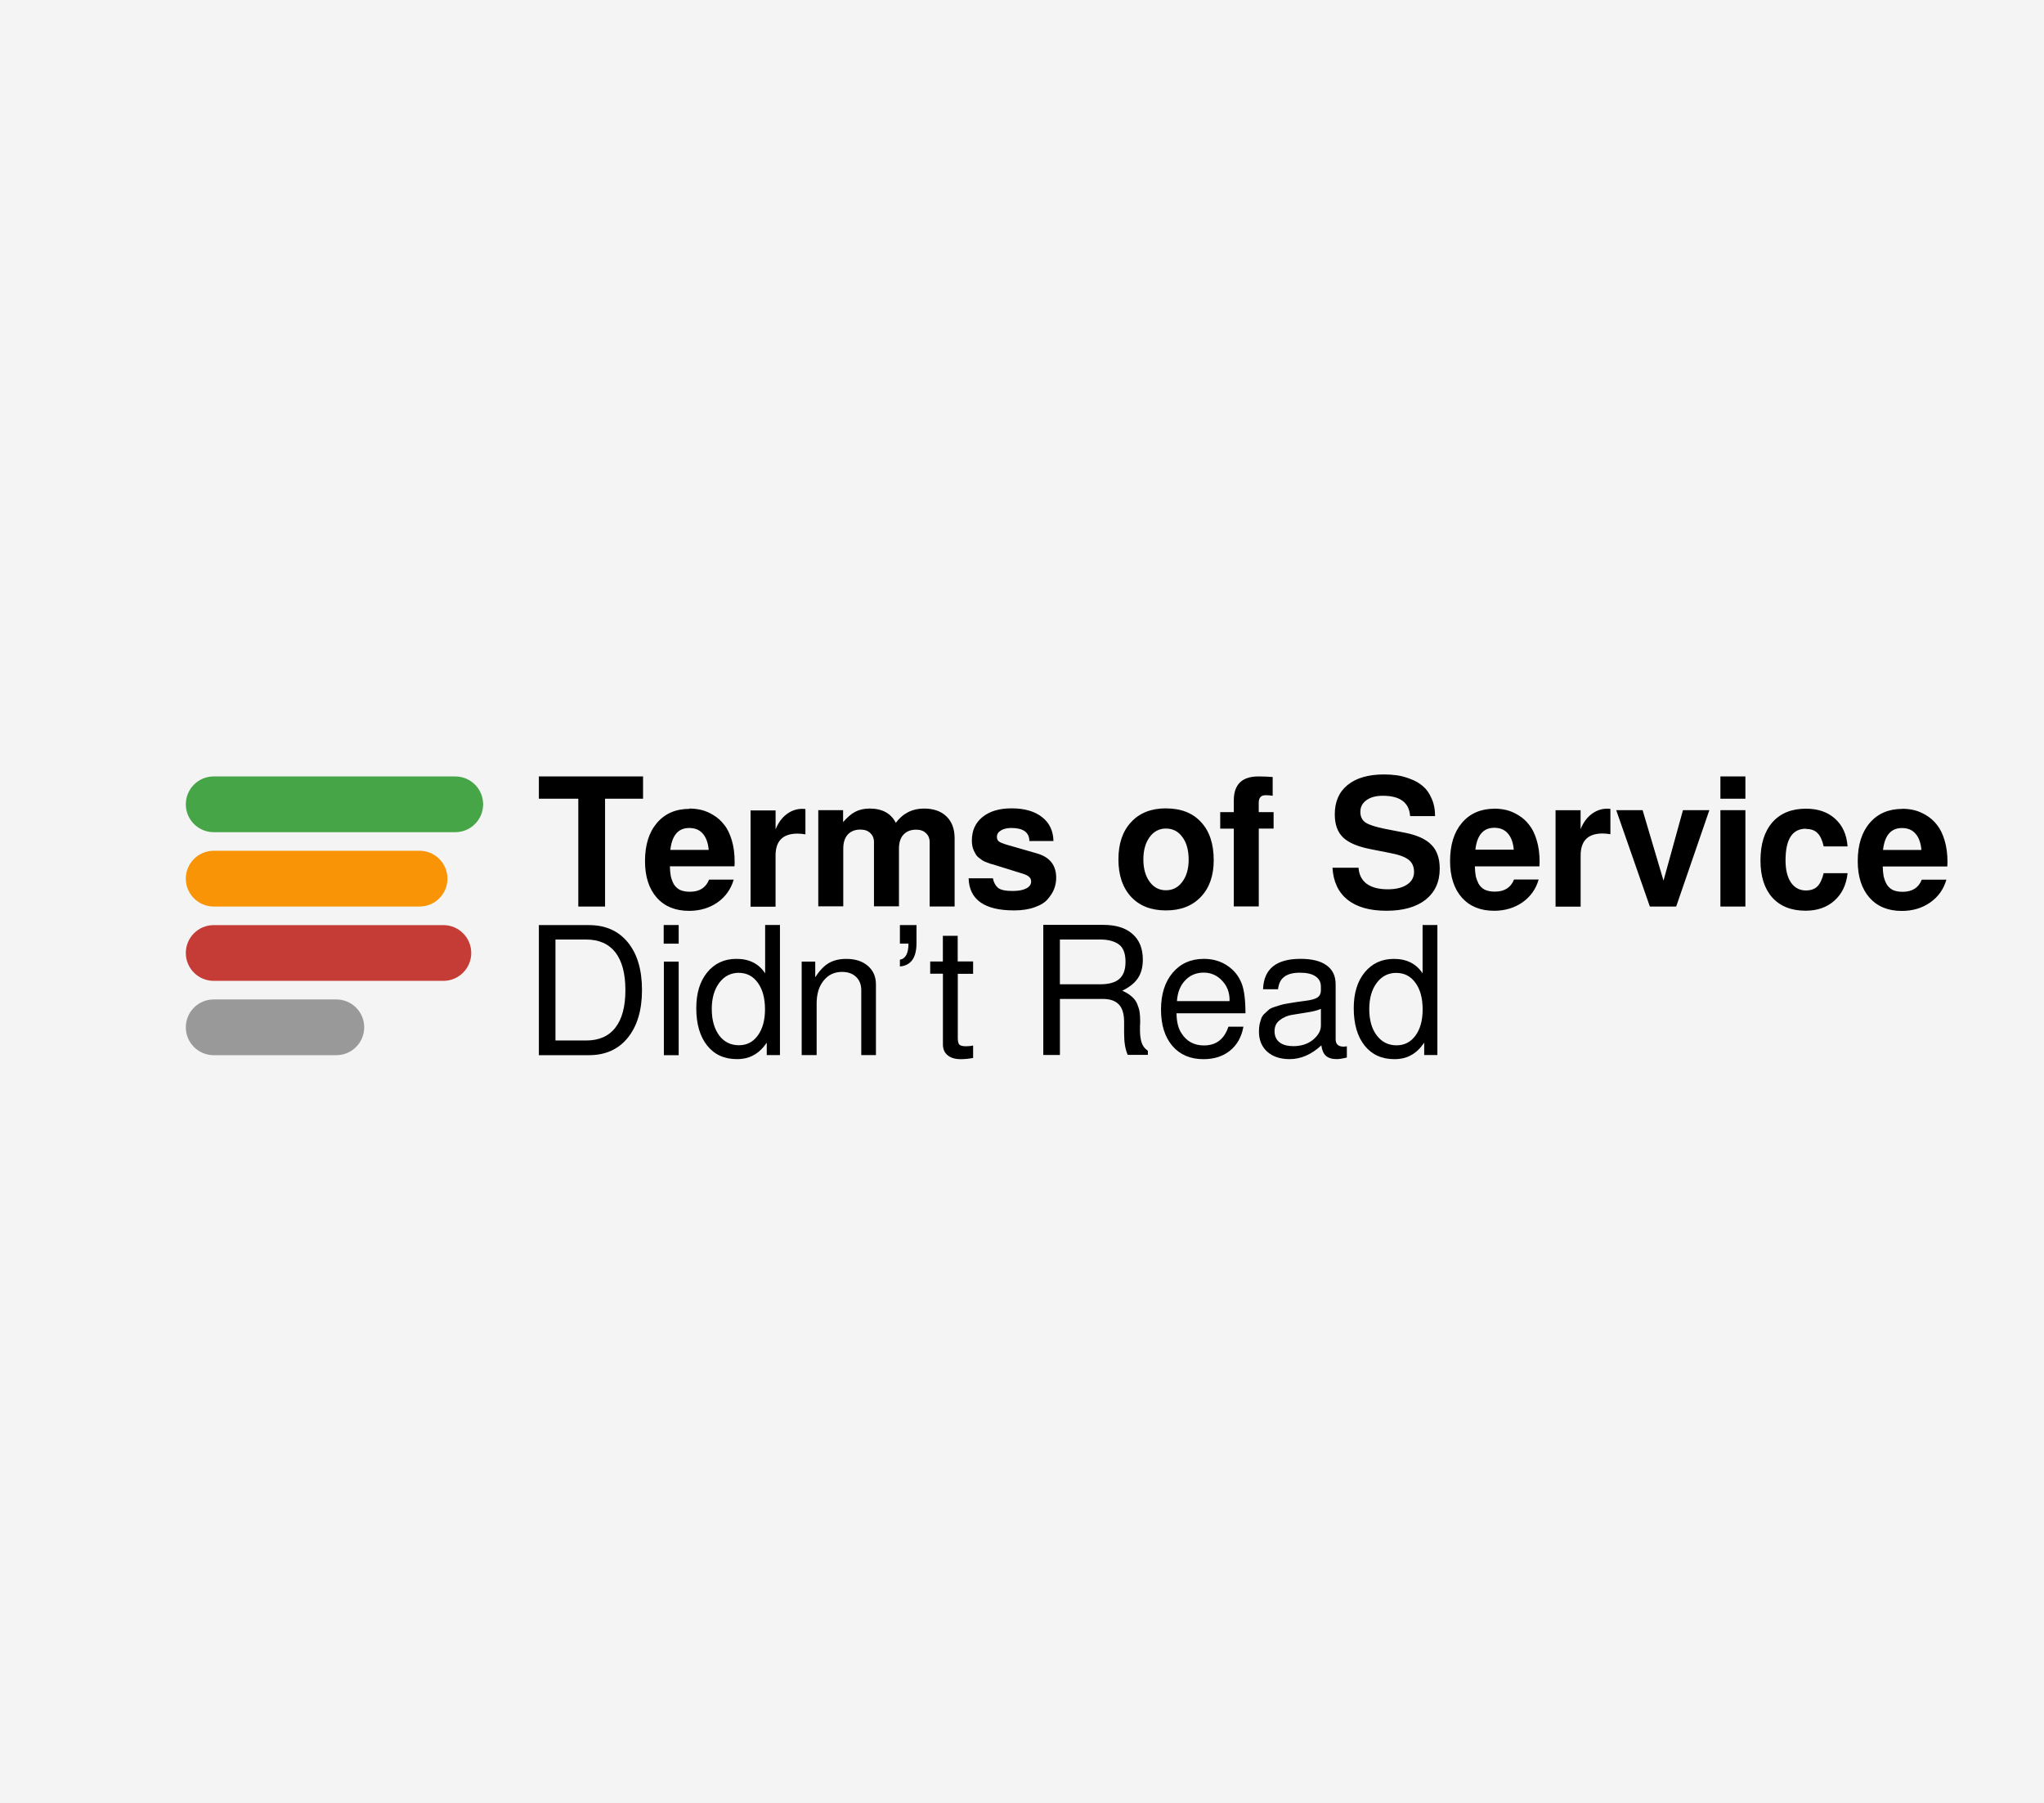
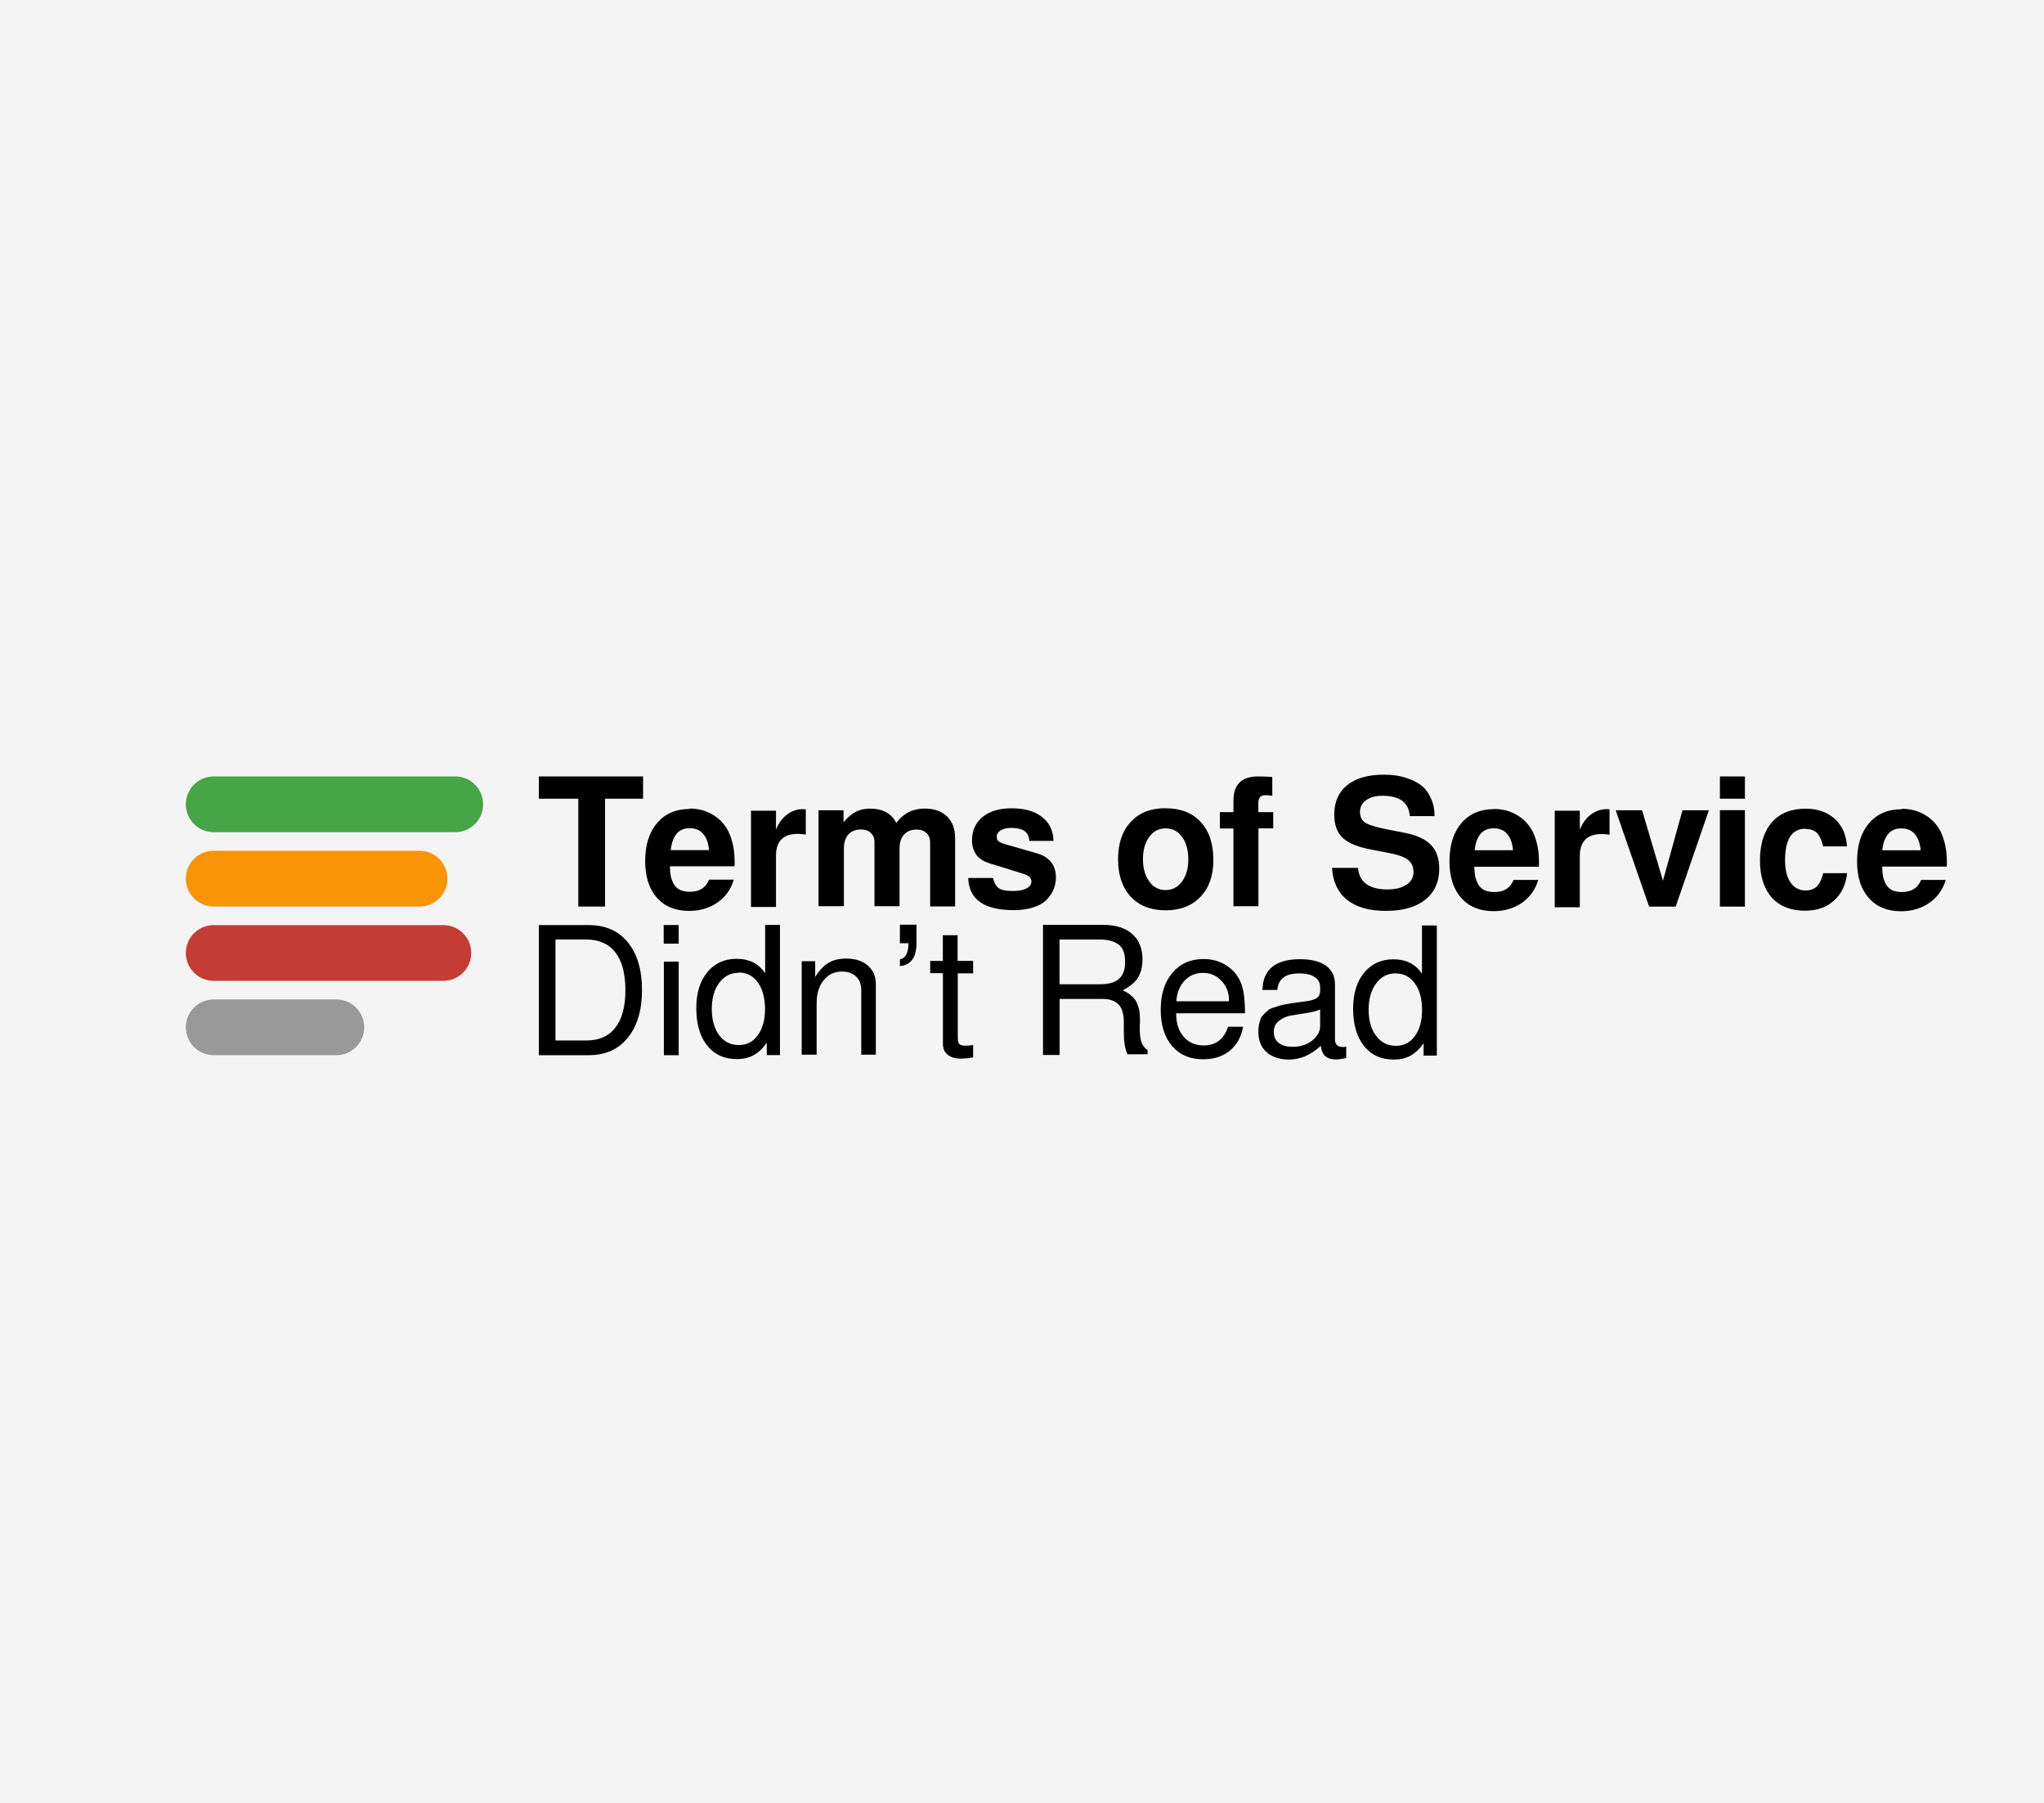
<svg xmlns="http://www.w3.org/2000/svg" xmlns:xlink="http://www.w3.org/1999/xlink" width="220" height="194">
  <defs>
    <radialGradient xlink:href="#a" cx="198.1" cy="329.221" fx="198.1" fy="329.221" r="198.1" gradientTransform="matrix(1 0 0 .379 0 204.579)" gradientUnits="userSpaceOnUse" spreadMethod="pad" />
    <linearGradient id="a">
      <stop offset="0" stop-color="#c8c8c8" stop-opacity="0" />
      <stop offset=".367" stop-color="#c8c8c8" stop-opacity="0" />
      <stop offset=".934" stop-color="#c8c8c8" stop-opacity=".196" />
      <stop offset="1" stop-color="#c8c8c8" stop-opacity=".196" />
    </linearGradient>
    <linearGradient id="b">
      <stop offset="0" stop-color="#c8c8c8" stop-opacity="0" />
      <stop offset=".367" stop-color="#c8c8c8" stop-opacity="0" />
      <stop offset=".934" stop-color="#c8c8c8" stop-opacity=".196" />
      <stop offset="1" stop-color="#c8c8c8" stop-opacity=".196" />
    </linearGradient>
    <radialGradient xlink:href="#b" id="c" gradientUnits="userSpaceOnUse" gradientTransform="matrix(.555 0 0 .49 -50 196.017)" spreadMethod="pad" cx="198.1" cy="329.221" fx="198.1" fy="329.221" r="198.1" />
  </defs>
  <path fill="#fff" d="M0 0h220v194H0z" />
  <path fill="url(#c)" d="M0 0h220v194H0z" />
  <g transform="matrix(.25 0 0 .25 7.5 26.005)">
    <rect width="128" height="24" x="50" y="230.221" rx="12" ry="12" fill="#46a546" />
    <rect ry="12" rx="12" y="262.221" x="50" height="24" width="112.64" fill="#f89406" />
    <rect width="122.88" height="24" x="50" y="294.221" rx="12" ry="12" fill="#c43c35" />
    <rect ry="12" rx="12" y="326.221" x="50" height="24" width="76.8" fill="#999" />
  </g>
  <g style="line-height:90%" font-size="19.202" letter-spacing="0" word-spacing="0" font-family="FreeSans">
-     <path style="line-height:90%;-inkscape-font-specification:FreeSans Bold" d="M58 113.56v-14h5.396c1.78 0 3.174.622 4.186 1.863 1.01 1.242 1.517 2.95 1.517 5.127 0 2.177-.52 3.892-1.54 5.147-1.01 1.24-2.4 1.862-4.17 1.862H58m1.786-1.58h3.302c1.383 0 2.433-.46 3.15-1.39.717-.92 1.075-2.27 1.075-4.03 0-1.78-.358-3.13-1.075-4.06-.717-.92-1.767-1.387-3.15-1.387h-3.302v10.85" font-weight="bold" />
-     <path style="line-height:90%;-inkscape-font-specification:FreeSans" d="M73.048 103.497v10.062h-1.594v-10.07h1.594m0-3.94v2.01h-1.613v-2.01h1.613m10.9 0v14h-1.42v-1.33c-.436.624-.91 1.073-1.422 1.34-.5.283-1.094.424-1.786.424-1.357 0-2.426-.48-3.206-1.46-.78-.98-1.172-2.32-1.172-4.03 0-1.6.39-2.88 1.172-3.84.793-.97 1.843-1.46 3.15-1.46 1.38 0 2.412.52 3.09 1.56v-5.21h1.594m-4.416 5.15c-.87 0-1.575.357-2.113 1.074s-.81 1.66-.81 2.823c0 1.18.27 2.128.8 2.845.53.702 1.24 1.054 2.13 1.054.84 0 1.52-.35 2.03-1.055s.77-1.64.77-2.804c0-1.2-.26-2.154-.77-2.86-.51-.715-1.2-1.073-2.06-1.073m6.757-1.21h1.48v1.69c.447-.707.927-1.21 1.44-1.52.524-.307 1.16-.46 1.9-.46.973 0 1.747.25 2.323.75.58.5.87 1.163.87 1.995v7.605H92.7v-6.97c0-.607-.185-1.087-.556-1.44-.37-.36-.877-.54-1.517-.54-.82 0-1.48.31-1.98.94-.5.61-.75 1.43-.75 2.46v5.55h-1.61v-10.06m10.573-3.93h1.785v1.94c0 1.574-.596 2.412-1.786 2.515v-.73c.61-.102.92-.678.92-1.728h-.92V99.56m7.88 3.937v1.306h-1.65v6.894c0 .358.05.6.17.73.13.114.36.172.71.172.32 0 .57-.03.77-.08v1.34c-.5.09-.94.13-1.31.13-.63 0-1.11-.14-1.44-.43-.34-.27-.5-.66-.5-1.17v-7.6h-1.37v-1.31h1.364v-2.766h1.596v2.76h1.65m16.07 3.15c.41.18.75.39 1.02.634.28.24.48.516.594.824.127.306.21.594.25.863.037.27.057.59.057.96 0 .113-.002.28-.02.5v.48c0 .522.06.964.177 1.322.114.36.34.65.67.88v.44h-2.17c-.26-.59-.386-1.35-.386-2.29V110c0-.86-.18-1.484-.55-1.88-.375-.41-.957-.615-1.75-.615h-4.61v6.03h-1.79v-14h6.45c1.37 0 2.42.325 3.15.98.74.64 1.114 1.56 1.114 2.763 0 .794-.173 1.453-.52 1.98-.344.524-.908.98-1.69 1.362m.347-3.09c0-.922-.24-1.556-.73-1.9-.484-.346-1.156-.52-2.014-.52h-4.32v4.82h4.32c.946 0 1.64-.19 2.073-.575.443-.384.67-.992.67-1.824m12.9 5.52h-7.41c.01.92.19 1.64.535 2.15.55.87 1.36 1.31 2.42 1.31 1.308 0 2.185-.673 2.63-2.017h1.616c-.2 1.1-.68 1.96-1.44 2.575-.752.61-1.71.92-2.86.92-1.41 0-2.52-.475-3.34-1.42-.82-.96-1.23-2.27-1.23-3.92s.418-2.97 1.25-3.955c.845-1 1.965-1.5 3.36-1.5.948 0 1.78.235 2.497.71.73.472 1.255 1.12 1.576 1.94.27.702.406 1.77.406 3.205m-7.375-1.306h5.646c.01-.026.02-.064.02-.115 0-.83-.27-1.53-.81-2.092-.537-.575-1.197-.863-1.98-.863-.805 0-1.47.28-1.996.843-.52.55-.82 1.295-.88 2.23m9.27-1.285c.074-2.18 1.42-3.27 4.03-3.27 1.24 0 2.18.236 2.822.71.64.46.96 1.14.96 2.035v5.914c0 .524.287.79.863.79.114 0 .23-.015.344-.04v1.21c-.45.114-.814.172-1.095.172-.51 0-.9-.12-1.17-.363-.25-.23-.414-.603-.48-1.115-1.07.987-2.21 1.48-3.415 1.48-1.01 0-1.82-.27-2.42-.807-.59-.54-.882-1.26-.882-2.17 0-.296.024-.56.076-.808.063-.243.13-.454.19-.634.076-.19.204-.365.384-.518.18-.17.326-.3.44-.405.13-.1.334-.2.616-.284.295-.1.52-.17.67-.21.156-.05.425-.108.81-.17.383-.065.665-.11.844-.136l.96-.133c.63-.072 1.064-.2 1.307-.36.247-.17.37-.42.37-.75v-.42c0-.49-.2-.86-.6-1.117-.38-.254-.933-.38-1.65-.38-.74 0-1.305.144-1.69.44-.383.28-.607.73-.67 1.343h-1.614m3.208 6.125c.886 0 1.61-.23 2.17-.69.566-.477.848-.98.848-1.52v-1.807c-.32.15-.805.28-1.46.38l-1.67.27c-.472.077-.9.26-1.285.558-.383.28-.575.678-.575 1.19 0 .51.17.91.517 1.19.35.28.834.42 1.46.42m15.55-13.035v14h-1.42v-1.327c-.436.627-.91 1.076-1.42 1.344-.5.28-1.096.424-1.787.424-1.356 0-2.425-.486-3.206-1.46-.78-.98-1.17-2.328-1.17-4.03 0-1.6.39-2.88 1.17-3.84.795-.97 1.844-1.46 3.15-1.46 1.38 0 2.41.52 3.09 1.555v-5.2h1.595m-4.42 5.15c-.87 0-1.574.36-2.11 1.076-.536.716-.805 1.657-.805 2.822 0 1.178.27 2.125.81 2.84.54.706 1.25 1.058 2.13 1.058.85 0 1.526-.35 2.04-1.055.51-.7.766-1.64.766-2.8 0-1.203-.254-2.16-.766-2.86-.514-.72-1.2-1.076-2.057-1.076" />
+     <path style="line-height:90%;-inkscape-font-specification:FreeSans Bold" d="M58 113.56v-14h5.396c1.78 0 3.174.622 4.186 1.863 1.01 1.242 1.517 2.95 1.517 5.127 0 2.177-.52 3.892-1.54 5.147-1.01 1.24-2.4 1.862-4.17 1.862H58m1.786-1.58h3.302c1.383 0 2.433-.46 3.15-1.39.717-.92 1.075-2.27 1.075-4.03 0-1.78-.358-3.13-1.075-4.06-.717-.92-1.767-1.39-3.15-1.39h-3.302v10.85" font-weight="bold" />
+     <path style="line-height:90%;-inkscape-font-specification:FreeSans" d="M73.048 103.497v10.062h-1.594v-10.07h1.594m0-3.94v2.01h-1.613v-2.01h1.613m10.9 0v14h-1.42v-1.33c-.436.62-.91 1.07-1.422 1.34-.5.28-1.094.42-1.786.42-1.357 0-2.426-.48-3.206-1.46-.78-.98-1.172-2.32-1.172-4.03 0-1.6.39-2.88 1.172-3.84.793-.97 1.843-1.46 3.15-1.46 1.38 0 2.412.52 3.09 1.56v-5.21h1.594m-4.416 5.15c-.87 0-1.575.35-2.113 1.07s-.81 1.66-.81 2.82c0 1.18.27 2.12.8 2.84.53.7 1.24 1.05 2.13 1.05.84 0 1.52-.35 2.03-1.06s.77-1.64.77-2.81c0-1.2-.26-2.16-.77-2.86-.51-.72-1.2-1.08-2.06-1.08m6.75-1.21h1.48v1.69c.44-.71.92-1.21 1.44-1.52.52-.31 1.16-.46 1.9-.46.97 0 1.74.25 2.32.75.58.5.87 1.16.87 1.99v7.61H92.7v-6.97c0-.61-.185-1.09-.556-1.44-.37-.36-.877-.54-1.517-.54-.82 0-1.48.31-1.98.94-.5.61-.75 1.43-.75 2.46v5.55h-1.61v-10.06m10.573-3.93h1.785v1.94c0 1.57-.596 2.41-1.786 2.51v-.73c.61-.1.92-.68.92-1.73h-.92v-1.99m7.88 3.93v1.3h-1.65v6.89c0 .36.05.6.17.73.13.11.36.17.71.17.32 0 .57-.03.77-.08v1.34c-.5.09-.94.13-1.31.13-.63 0-1.11-.14-1.44-.43-.34-.27-.5-.66-.5-1.17v-7.6h-1.37v-1.31h1.36v-2.77h1.59v2.76h1.65m16.07 3.15c.41.18.75.39 1.02.64.28.24.48.51.59.82.12.3.21.59.25.86.03.27.05.59.05.96 0 .11 0 .28-.02.5v.48c0 .52.06.96.17 1.32.11.36.34.65.67.88v.44h-2.17c-.26-.59-.39-1.35-.39-2.29V110c0-.86-.18-1.484-.55-1.88-.38-.41-.96-.615-1.75-.615h-4.61v6.03h-1.79v-14h6.45c1.37 0 2.42.325 3.15.98.74.64 1.11 1.56 1.11 2.763 0 .794-.18 1.453-.52 1.98-.35.524-.91.98-1.69 1.362m.34-3.09c0-.922-.24-1.556-.73-1.9-.48-.346-1.15-.52-2.01-.52h-4.32v4.82h4.32c.94 0 1.64-.19 2.07-.575.44-.384.67-.992.67-1.824m12.9 5.52h-7.41c.01.92.19 1.64.54 2.15.55.87 1.36 1.31 2.42 1.31 1.31 0 2.19-.67 2.63-2.01h1.62c-.2 1.1-.68 1.96-1.44 2.58-.75.61-1.71.92-2.86.92-1.41 0-2.52-.47-3.34-1.42-.82-.96-1.23-2.27-1.23-3.92s.42-2.97 1.25-3.95c.84-1 1.96-1.5 3.36-1.5.95 0 1.78.24 2.49.71.73.47 1.25 1.12 1.57 1.94.27.7.4 1.77.4 3.21m-7.38-1.31h5.64c.01-.02.02-.06.02-.11 0-.83-.27-1.53-.81-2.09-.54-.57-1.2-.86-1.98-.86-.81 0-1.47.28-2 .85-.52.55-.82 1.3-.88 2.23m9.27-1.28c.07-2.18 1.42-3.27 4.03-3.27 1.24 0 2.18.24 2.82.71.64.46.96 1.14.96 2.04v5.91c0 .53.29.79.86.79.12 0 .23-.01.35-.04v1.21c-.45.12-.81.17-1.09.17-.51 0-.9-.12-1.17-.36-.25-.23-.42-.6-.48-1.11-1.07.99-2.21 1.48-3.42 1.48-1.01 0-1.82-.27-2.42-.8-.59-.54-.88-1.26-.88-2.17 0-.29.02-.56.07-.81.06-.24.13-.45.19-.63.07-.19.2-.36.38-.52.18-.17.32-.3.44-.4.13-.1.33-.2.61-.28.29-.1.52-.17.67-.21.15-.05.42-.11.81-.17.38-.06.66-.11.84-.13l.96-.13c.63-.07 1.06-.2 1.31-.36.24-.17.37-.42.37-.75v-.42c0-.49-.2-.86-.6-1.11-.38-.26-.94-.38-1.65-.38-.74 0-1.31.14-1.69.44-.39.28-.61.73-.67 1.34h-1.61m3.21 6.12c.88 0 1.61-.23 2.17-.69.56-.48.84-.98.84-1.52v-1.81c-.32.15-.8.28-1.46.38l-1.67.27c-.47.08-.9.26-1.28.56-.38.28-.58.68-.58 1.19 0 .51.17.91.52 1.19.35.28.83.42 1.46.42m15.57-13.05v14h-1.42v-1.33c-.44.62-.91 1.07-1.42 1.34-.5.28-1.1.42-1.79.42-1.36 0-2.43-.48-3.21-1.46-.78-.98-1.17-2.32-1.17-4.03 0-1.6.39-2.88 1.17-3.84.8-.97 1.85-1.46 3.15-1.46 1.38 0 2.41.52 3.09 1.56v-5.2h1.6m-4.42 5.15c-.87 0-1.58.36-2.11 1.08-.54.72-.81 1.66-.81 2.82 0 1.18.27 2.13.81 2.84s1.25 1.06 2.13 1.06c.85 0 1.53-.35 2.04-1.05.51-.7.77-1.64.77-2.8 0-1.2-.26-2.16-.77-2.86-.51-.72-1.2-1.08-2.06-1.08" />
  </g>
-   <path style="line-height:90%;-inkscape-font-specification:FreeSans Bold" d="M65.124 85.96v11.6h-2.88v-11.6H58v-2.4h11.214v2.4h-4.09m9.08 1.057c.45 0 .884.052 1.307.154.43.11.86.29 1.29.56.45.27.83.62 1.15 1.04.34.41.6.96.81 1.65.21.68.31 1.46.31 2.35 0 .16 0 .31-.02.46H72.1c.012.4.044.75.095 1.04.063.28.165.57.306.85.16.27.37.48.66.64.3.14.66.21 1.1.21 1.027 0 1.71-.434 2.058-1.305h2.65c-.296 1.026-.88 1.846-1.75 2.46-.87.6-1.89.9-3.053.9-1.473 0-2.63-.47-3.476-1.42-.844-.96-1.267-2.27-1.267-3.934 0-1.74.43-3.11 1.288-4.11.86-1.01 2.03-1.513 3.516-1.513m2.053 4.415c-.066-.752-.277-1.334-.635-1.744-.347-.41-.833-.612-1.46-.612-1.18 0-1.857.787-2.036 2.36h4.13m4.51-4.246h2.69v2.036c.28-.707.68-1.25 1.19-1.635.513-.385 1.077-.577 1.69-.577.116 0 .225.007.33.02v2.727c-.32-.05-.604-.08-.847-.08-1.58 0-2.367.79-2.367 2.36v5.51h-2.69V87.19m7.29 0h2.67v1.287c.45-.525.887-.896 1.31-1.114.44-.23.95-.346 1.54-.346 1.36 0 2.3.512 2.823 1.536.764-1.024 1.78-1.536 3.03-1.536 1.035 0 1.84.282 2.42.845.586.563.88 1.35.88 2.362v7.335h-2.687v-6.92c0-.41-.134-.74-.403-.98-.255-.25-.61-.37-1.055-.37-.578 0-1.03.18-1.365.54-.32.35-.48.85-.48 1.49v6.22h-2.69v-6.91c0-.41-.136-.74-.405-.98-.255-.248-.61-.37-1.055-.37-.58 0-1.03.18-1.365.54-.32.36-.48.86-.48 1.5v6.22h-2.69V87.19m18.8 7.354c.09.436.27.768.54 1 .28.23.805.344 1.573.344.627 0 1.114-.09 1.46-.268.358-.18.537-.43.537-.75 0-.204-.07-.37-.215-.498-.13-.128-.36-.244-.69-.346l-3.21-1c-.015 0-.09-.018-.23-.056-.14-.05-.246-.09-.31-.115-.05-.026-.153-.064-.307-.116-.152-.07-.273-.13-.363-.2-.074-.07-.18-.14-.304-.23-.13-.1-.23-.21-.308-.33-.066-.12-.137-.25-.21-.39-.08-.16-.138-.33-.176-.52-.04-.19-.056-.4-.056-.618 0-1.063.38-1.9 1.137-2.516.77-.627 1.81-.94 3.13-.94 1.397 0 2.49.313 3.285.94.794.615 1.204 1.472 1.23 2.573h-2.593c-.01-.93-.66-1.4-1.94-1.4-.47 0-.85.09-1.13.27-.28.166-.422.396-.422.69 0 .205.066.365.194.48.13.103.38.21.75.327l3.4.98c1.357.4 2.035 1.27 2.035 2.61 0 .4-.07.79-.21 1.175-.14.37-.37.74-.69 1.114-.31.37-.78.66-1.406.88-.625.23-1.37.345-2.225.345-3.186 0-4.82-1.15-4.895-3.454h2.63M125.495 87c1.62 0 2.88.49 3.78 1.48.903.97 1.36 2.332 1.36 4.09 0 1.66-.46 2.98-1.38 3.95-.928.975-2.17 1.46-3.75 1.46-1.6 0-2.854-.485-3.76-1.46-.91-.983-1.367-2.327-1.367-4.03 0-1.703.455-3.04 1.364-4.013.91-.985 2.154-1.48 3.74-1.48m.02 2.17c-.73 0-1.32.31-1.766.924-.45.617-.673 1.417-.673 2.4s.225 1.79.673 2.4c.444.618 1.032.92 1.762.92.72 0 1.3-.3 1.75-.9.46-.612.69-1.41.69-2.38 0-1.023-.223-1.84-.67-2.44-.437-.612-1.025-.92-1.768-.92m11.58-1.79v1.79h-1.595v8.377h-2.69v-8.37h-1.46V87.4h1.46v-1.247c0-1.728.882-2.592 2.65-2.592.524 0 1.036.02 1.535.06v2.02c-.23-.04-.486-.06-.77-.06-.484 0-.73.27-.73.81v1.01h1.597m17.387.43h-2.69c-.1-1.46-1.08-2.19-2.94-2.19-.742 0-1.33.16-1.766.48-.432.31-.65.73-.65 1.25 0 .51.186.9.557 1.15.37.25 1.07.47 2.093.68l2.19.426c1.29.257 2.23.69 2.82 1.306.59.6.882 1.453.882 2.554 0 1.42-.507 2.53-1.518 3.34-1.01.79-2.42 1.19-4.222 1.19-1.794 0-3.19-.4-4.187-1.19-.988-.8-1.526-1.94-1.615-3.44h2.804c.05.75.346 1.33.883 1.73.538.39 1.293.59 2.266.59.87 0 1.56-.167 2.06-.5.51-.33.766-.79.766-1.38 0-.566-.2-1-.595-1.308-.4-.31-1.077-.55-2.037-.73l-1.96-.385c-1.42-.27-2.433-.69-3.034-1.266-.605-.572-.906-1.404-.906-2.492 0-1.37.46-2.425 1.386-3.17.93-.754 2.24-1.13 3.92-1.13.482 0 .95.032 1.4.096.46.065.95.2 1.46.4.51.19.952.45 1.323.77.37.307.68.74.925 1.306.254.55.382 1.19.382 1.92m6.394-.81c.448 0 .883.054 1.306.156.42.106.85.29 1.286.56.443.27.83.615 1.15 1.04.33.41.6.96.804 1.65.208.68.31 1.46.31 2.343 0 .15-.006.304-.02.46h-6.95c.013.394.045.74.096 1.034.06.28.166.56.307.842.16.27.37.48.658.634.3.14.66.21 1.1.21 1.027 0 1.71-.432 2.057-1.303h2.65c-.294 1.027-.876 1.847-1.746 2.46-.87.6-1.89.904-3.05.904-1.47 0-2.63-.475-3.473-1.42-.844-.96-1.266-2.274-1.266-3.94 0-1.74.43-3.11 1.285-4.11.86-1.01 2.03-1.514 3.516-1.514m2.056 4.416c-.064-.757-.276-1.34-.634-1.75-.35-.41-.835-.614-1.46-.614-1.18 0-1.86.786-2.04 2.36h4.13m4.506-4.25h2.69v2.038c.282-.703.68-1.25 1.19-1.63.513-.383 1.076-.575 1.69-.575.115 0 .224.007.327.02v2.727c-.32-.05-.6-.075-.842-.075-1.574 0-2.36.79-2.36 2.364v5.51h-2.7V87.19m12.974 10.37h-2.825l-3.62-10.37h2.84l2.25 7.585 2.094-7.585h2.84l-3.57 10.37m7.45-10.37v10.37h-2.69V87.19h2.69m0-3.63v2.4h-2.69v-2.4h2.69m6.51 5.627c-1.46 0-2.19 1.133-2.19 3.4 0 1.01.192 1.804.576 2.38.396.576.934.864 1.613.864.522 0 .932-.14 1.226-.42.295-.29.525-.77.69-1.44h2.574c-.13 1.24-.606 2.23-1.42 2.96-.81.72-1.84 1.08-3.097 1.08-1.534 0-2.73-.47-3.59-1.42-.843-.95-1.27-2.28-1.27-3.99 0-1.76.43-3.13 1.29-4.11.858-.97 2.06-1.46 3.61-1.46 1.29 0 2.336.36 3.13 1.08.806.72 1.254 1.71 1.344 2.98h-2.57c-.154-.68-.38-1.16-.672-1.44-.28-.293-.697-.44-1.247-.44m10.38-2.17c.45 0 .887.053 1.31.155.422.108.85.29 1.29.56.444.27.83.617 1.15 1.04.33.41.6.96.804 1.65.206.68.31 1.46.31 2.344 0 .152-.007.306-.02.46h-6.95c.01.396.043.742.095 1.036.062.28.164.564.31.845.15.27.37.48.65.636.293.14.66.21 1.093.21 1.023 0 1.71-.434 2.054-1.305h2.65c-.294 1.026-.876 1.846-1.75 2.46-.87.6-1.885.903-3.05.903-1.47 0-2.63-.473-3.472-1.42-.844-.96-1.27-2.272-1.27-3.937 0-1.74.43-3.11 1.29-4.11.857-1.01 2.03-1.514 3.514-1.514m2.05 4.42c-.064-.754-.275-1.34-.633-1.75-.35-.41-.835-.61-1.46-.61-1.18 0-1.86.786-2.04 2.36h4.13" font-size="19.202" letter-spacing="0" word-spacing="0" font-family="FreeSans" font-weight="bold" />
+   <path style="line-height:90%;-inkscape-font-specification:FreeSans Bold" d="M65.124 85.96v11.6h-2.88v-11.6H58v-2.4h11.214v2.4h-4.09m9.08 1.057c.45 0 .884.052 1.307.154.43.11.86.29 1.29.56.45.27.83.62 1.15 1.04.34.41.6.96.81 1.65.21.68.31 1.46.31 2.35 0 .16 0 .31-.02.46H72.1c.012.4.044.75.095 1.04.063.28.165.57.306.85.16.27.37.48.66.64.3.14.66.21 1.1.21 1.03 0 1.71-.43 2.06-1.3h2.65c-.29 1.03-.88 1.85-1.75 2.46-.87.6-1.89.9-3.05.9-1.47 0-2.63-.47-3.47-1.42-.84-.96-1.26-2.27-1.26-3.93 0-1.74.43-3.11 1.29-4.11.86-1.01 2.03-1.51 3.52-1.51m2.06 4.42c-.06-.75-.27-1.33-.63-1.74-.34-.41-.83-.61-1.46-.61-1.18 0-1.85.79-2.03 2.36h4.13m4.51-4.24h2.69v2.04c.28-.71.68-1.25 1.19-1.63.51-.39 1.08-.58 1.69-.58.12 0 .23.01.33.02v2.72c-.32-.05-.6-.08-.85-.08-1.58 0-2.36.79-2.36 2.36v5.51h-2.69V87.2m7.29 0h2.67v1.286c.45-.525.89-.896 1.31-1.114.44-.23.95-.346 1.54-.346 1.36 0 2.3.51 2.83 1.533.77-1.03 1.78-1.54 3.03-1.54 1.04 0 1.84.28 2.42.84.59.56.88 1.35.88 2.36v7.33h-2.69v-6.92c0-.41-.13-.74-.4-.98-.25-.25-.61-.37-1.05-.37-.58 0-1.03.18-1.36.54-.32.35-.48.85-.48 1.49v6.22h-2.7v-6.91c0-.41-.13-.74-.4-.98-.25-.25-.61-.37-1.05-.37-.58 0-1.03.18-1.36.54-.32.36-.48.86-.48 1.5v6.22H88.1V87.19m18.8 7.354c.09.436.27.768.54 1 .28.23.803.344 1.57.344.63 0 1.116-.09 1.46-.268.36-.18.54-.43.54-.75 0-.204-.07-.37-.215-.498-.13-.128-.36-.244-.69-.346l-3.21-1c-.014 0-.09-.018-.23-.056-.14-.05-.245-.09-.31-.115-.05-.026-.152-.064-.306-.116-.15-.07-.28-.13-.37-.2-.07-.07-.18-.14-.3-.23-.13-.1-.23-.21-.31-.33-.07-.12-.14-.25-.21-.39-.08-.16-.14-.33-.18-.52-.04-.19-.06-.4-.06-.62 0-1.07.38-1.9 1.13-2.52.77-.63 1.81-.94 3.13-.94 1.4 0 2.49.31 3.28.94.79.61 1.2 1.47 1.23 2.57h-2.61c-.01-.93-.66-1.4-1.94-1.4-.47 0-.85.09-1.13.27-.28.16-.43.39-.43.69 0 .2.06.36.19.48.13.1.38.21.75.32l3.4.98c1.35.4 2.03 1.27 2.03 2.61 0 .4-.07.79-.21 1.17-.14.37-.37.74-.69 1.11-.31.37-.78.66-1.41.88-.63.23-1.37.34-2.23.34-3.19 0-4.82-1.15-4.9-3.46h2.63m18.62-7.5c1.62 0 2.88.49 3.78 1.48.9.97 1.36 2.33 1.36 4.09 0 1.66-.46 2.98-1.38 3.95-.93.97-2.17 1.46-3.75 1.46-1.6 0-2.85-.49-3.76-1.46-.91-.99-1.37-2.33-1.37-4.03 0-1.71.45-3.04 1.36-4.02.91-.99 2.15-1.48 3.74-1.48m.02 2.17c-.73 0-1.32.31-1.77.92-.45.62-.67 1.42-.67 2.4s.23 1.79.68 2.4c.45.62 1.03.92 1.76.92.72 0 1.3-.3 1.75-.9.46-.61.69-1.41.69-2.38 0-1.02-.22-1.84-.67-2.44-.44-.61-1.02-.92-1.77-.92m11.58-1.79v1.79h-1.59v8.38h-2.69v-8.37h-1.46V87.4h1.46v-1.247c0-1.728.88-2.592 2.65-2.592.52 0 1.03.02 1.53.06v2.02c-.23-.04-.49-.06-.77-.06-.48 0-.73.27-.73.81v1.01h1.6m17.39.43h-2.69c-.1-1.46-1.08-2.19-2.94-2.19-.74 0-1.33.16-1.77.48-.44.31-.65.73-.65 1.25 0 .51.18.9.55 1.15.37.25 1.07.47 2.09.68l2.19.43c1.29.26 2.23.69 2.82 1.31.59.6.88 1.46.88 2.56 0 1.42-.51 2.53-1.52 3.34-1.01.79-2.42 1.19-4.22 1.19-1.79 0-3.19-.4-4.18-1.19-.99-.8-1.53-1.94-1.62-3.44h2.8c.05.75.35 1.33.88 1.73.53.39 1.29.59 2.26.59.87 0 1.56-.16 2.06-.5.51-.33.77-.79.77-1.38 0-.56-.2-1-.6-1.31-.4-.31-1.08-.55-2.04-.73l-1.96-.38c-1.42-.27-2.43-.69-3.03-1.26-.6-.57-.9-1.4-.9-2.49 0-1.37.46-2.42 1.39-3.17.93-.75 2.24-1.13 3.92-1.13.49 0 .95.03 1.4.1.46.07.95.2 1.46.4.51.19.96.45 1.33.77.37.31.68.74.92 1.31.25.55.38 1.19.38 1.92m6.39-.81c.44 0 .88.06 1.3.16.42.11.85.29 1.29.56.44.27.83.62 1.15 1.04.33.41.6.96.8 1.65.21.68.31 1.46.31 2.35 0 .15-.01.3-.02.46h-6.95c.01.39.05.74.1 1.03.06.28.17.56.31.85.16.27.37.48.66.63.3.14.66.21 1.1.21 1.03 0 1.71-.43 2.06-1.3h2.65c-.3 1.03-.88 1.85-1.75 2.46-.87.6-1.89.9-3.05.9-1.47 0-2.63-.47-3.48-1.42-.85-.96-1.27-2.27-1.27-3.94 0-1.74.43-3.11 1.28-4.11.86-1.01 2.03-1.51 3.51-1.51m2.05 4.42c-.06-.75-.28-1.34-.63-1.75-.35-.41-.84-.61-1.46-.61-1.18 0-1.86.79-2.04 2.36h4.13m4.5-4.25h2.69v2.04c.28-.7.68-1.25 1.19-1.63.51-.38 1.07-.58 1.69-.58.11 0 .22.01.32.02v2.73c-.32-.05-.6-.07-.84-.07-1.57 0-2.36.79-2.36 2.37v5.51h-2.7V87.2m12.98 10.37h-2.82l-3.6-10.37h2.84l2.25 7.584 2.1-7.584h2.84l-3.57 10.37m7.45-10.37v10.37h-2.69V87.19h2.69m0-3.63v2.4h-2.69v-2.4h2.69m6.51 5.627c-1.46 0-2.19 1.133-2.19 3.4 0 1.01.2 1.804.58 2.38.4.576.94.864 1.61.864.52 0 .93-.14 1.23-.42.29-.29.52-.77.69-1.44h2.57c-.13 1.24-.61 2.23-1.42 2.96-.81.72-1.84 1.08-3.1 1.08-1.53 0-2.73-.47-3.59-1.42-.84-.95-1.27-2.28-1.27-3.99 0-1.76.43-3.13 1.29-4.11.86-.97 2.06-1.46 3.61-1.46 1.29 0 2.34.36 3.13 1.08.81.72 1.25 1.71 1.34 2.98h-2.57c-.16-.68-.38-1.16-.67-1.44-.28-.29-.7-.44-1.25-.44m10.38-2.17c.45 0 .89.06 1.31.16.42.11.85.29 1.29.56.44.27.83.62 1.15 1.04.33.41.6.96.8 1.65.2.68.31 1.46.31 2.35 0 .16-.01.31-.02.46h-6.95c.01.4.04.75.09 1.04.06.28.16.57.31.85.15.27.37.48.65.64.29.14.66.21 1.09.21 1.02 0 1.71-.43 2.05-1.3h2.65c-.3 1.03-.88 1.85-1.75 2.46-.87.6-1.89.91-3.05.91-1.47 0-2.63-.47-3.47-1.42-.85-.96-1.27-2.27-1.27-3.94 0-1.74.43-3.11 1.29-4.11.86-1.01 2.03-1.51 3.51-1.51m2.05 4.42c-.07-.75-.28-1.34-.64-1.75-.35-.41-.83-.61-1.46-.61-1.18 0-1.86.79-2.04 2.36h4.13" font-size="19.202" letter-spacing="0" word-spacing="0" font-family="FreeSans" font-weight="bold" />
</svg>
